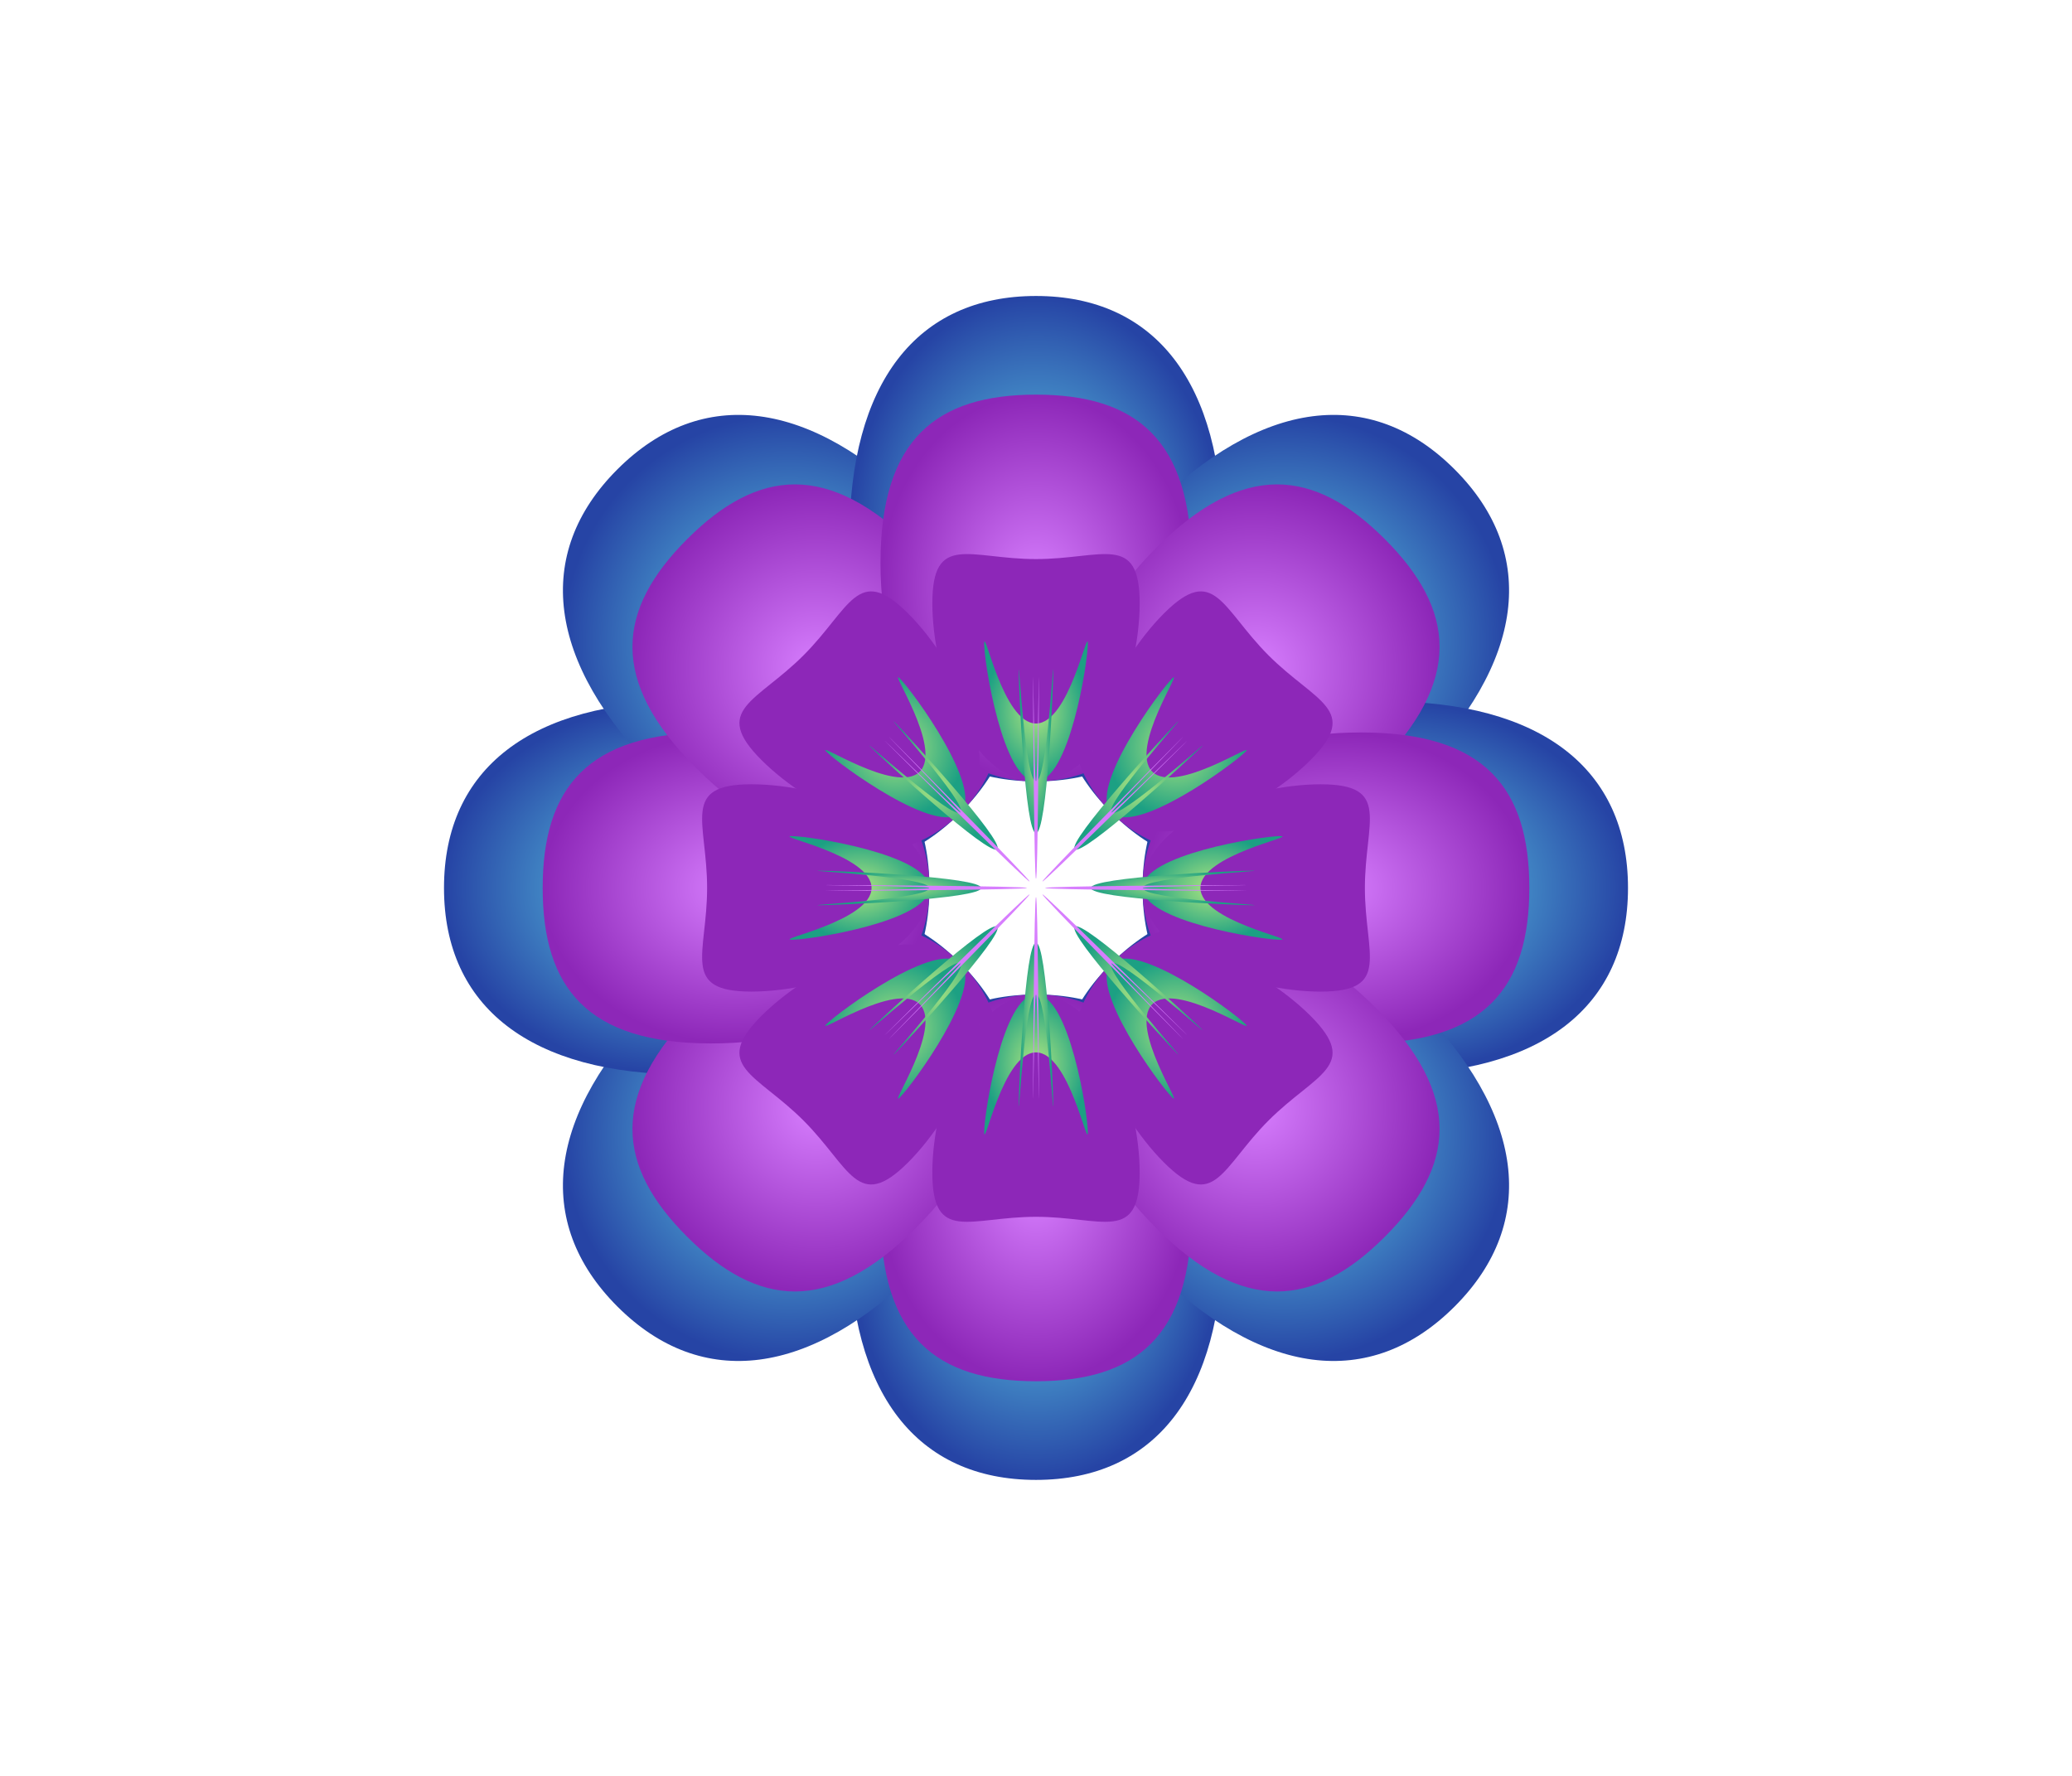
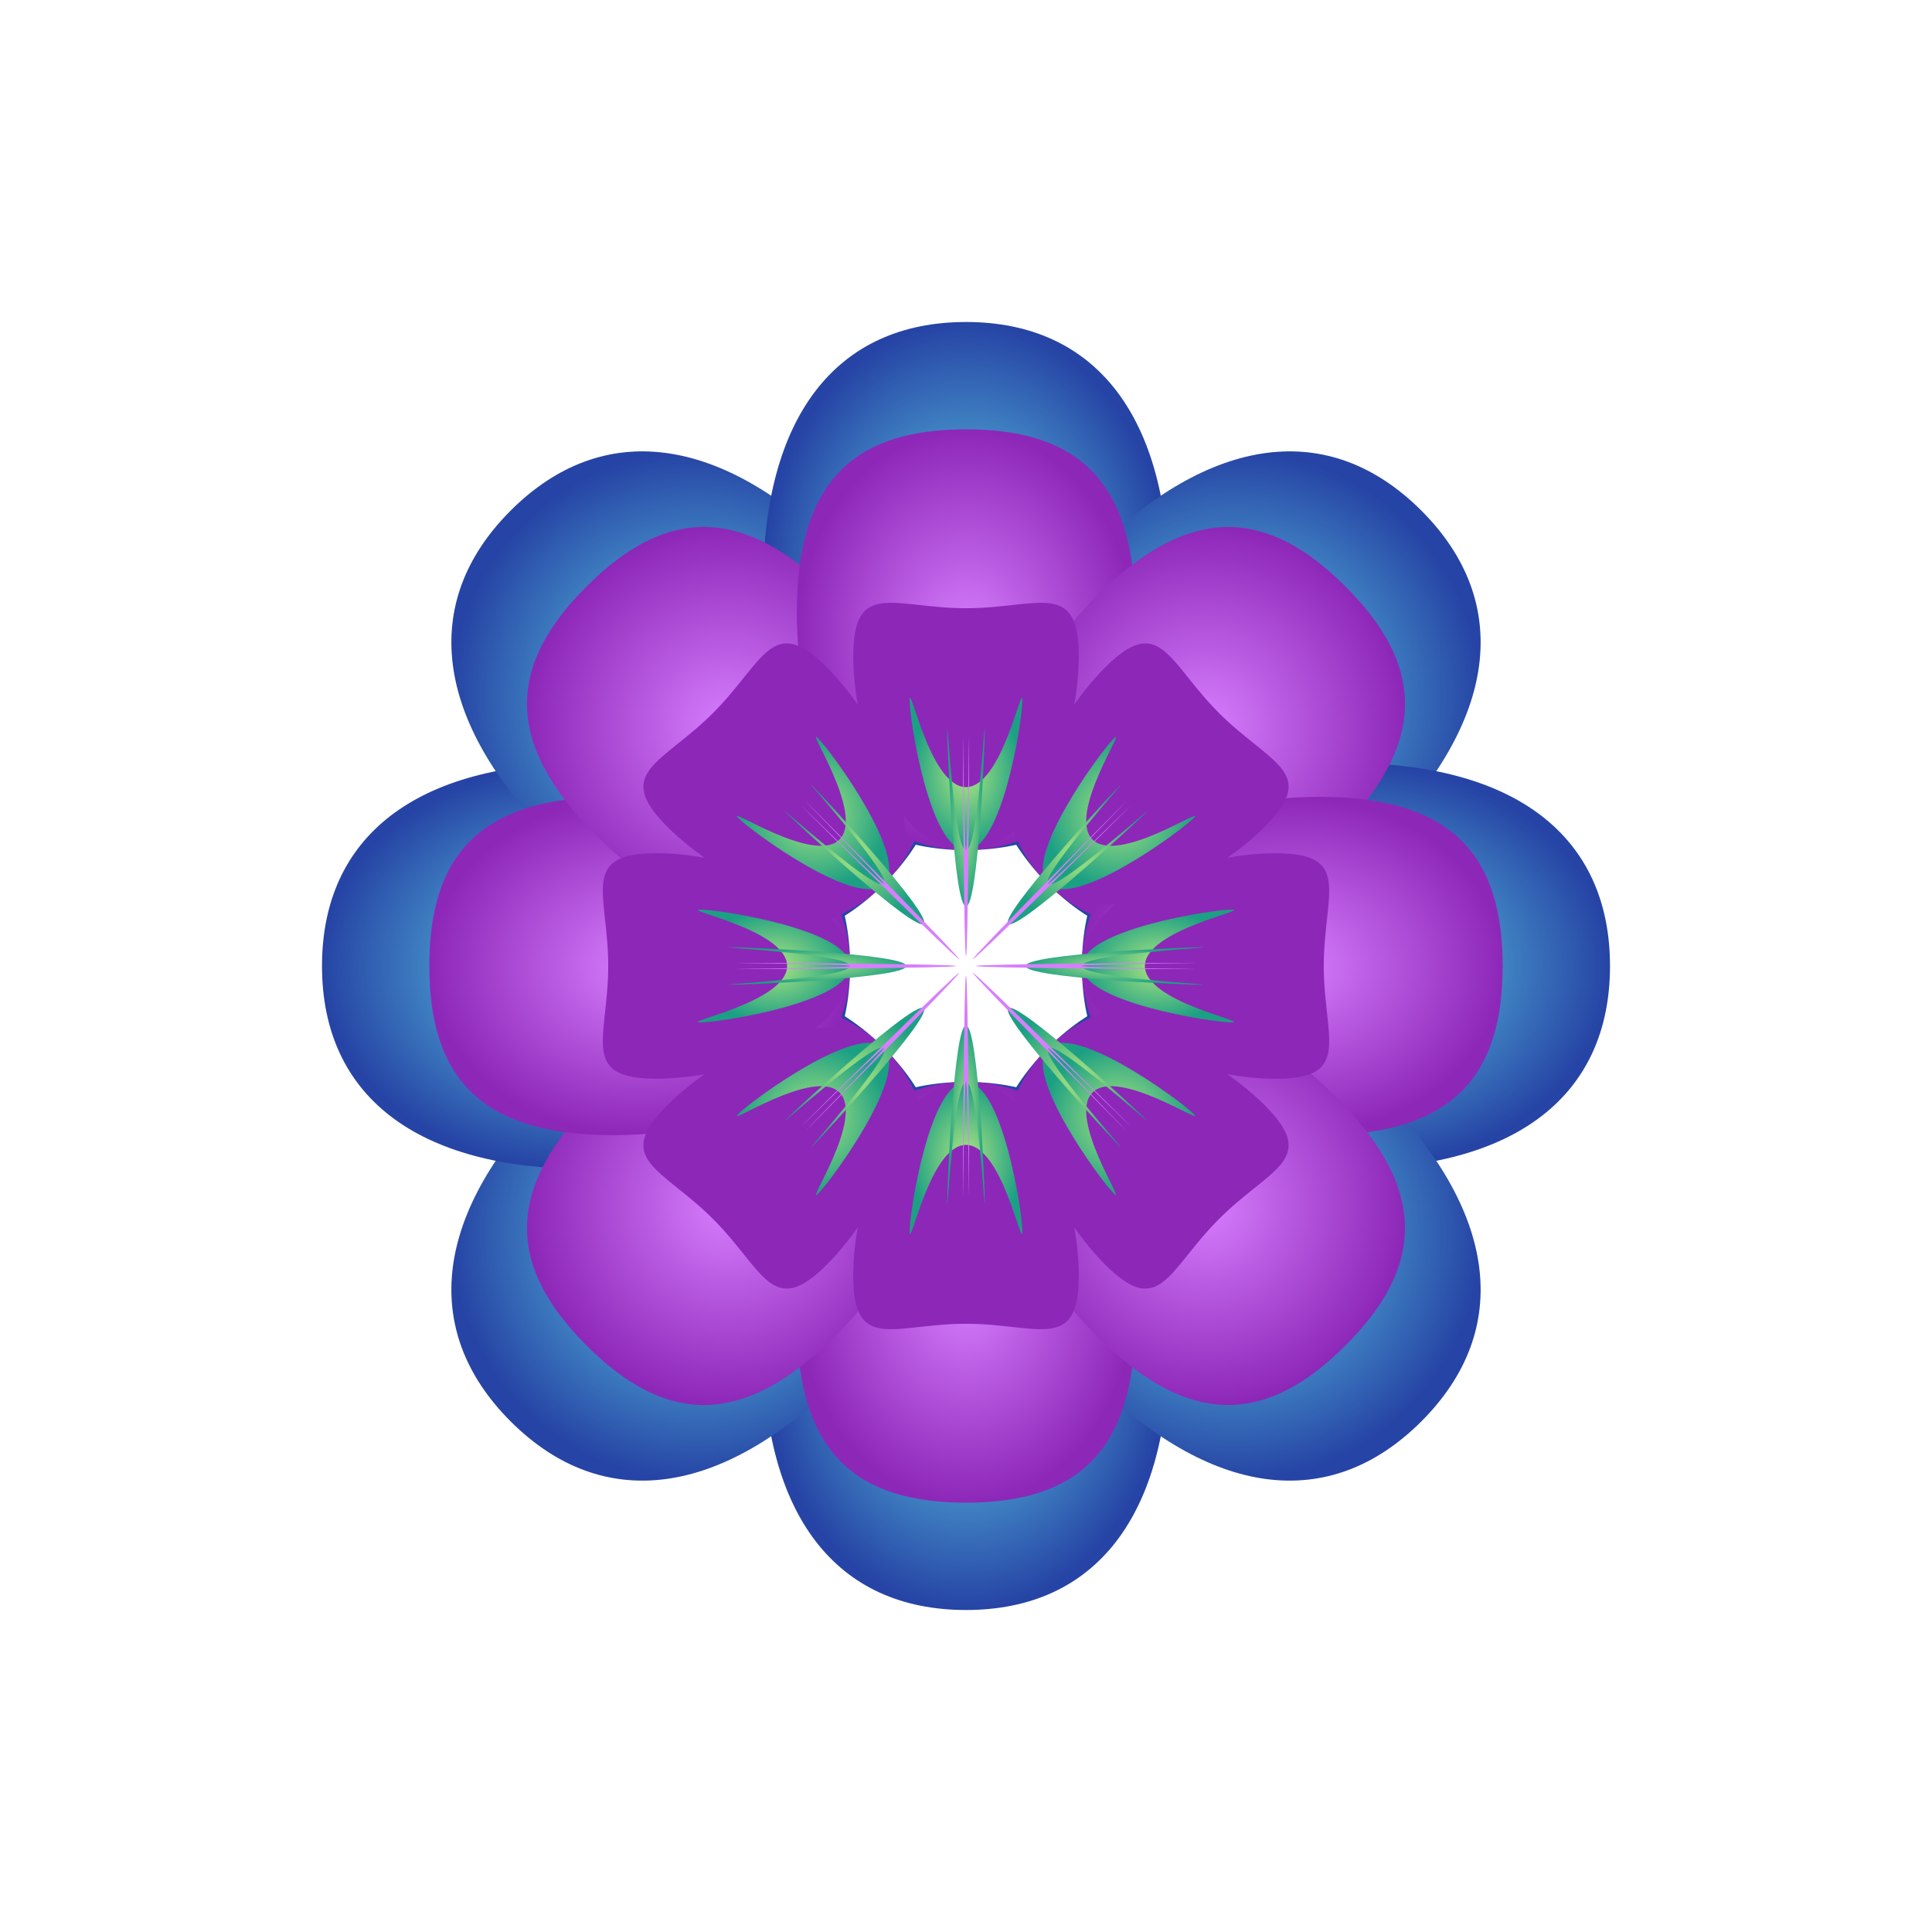
- <svg xmlns="http://www.w3.org/2000/svg" width="350" height="300" viewBox="0 0 350 300" fill="none">
-   <path d="M175 168C154.827 168 143.48 182.787 143.48 209.027C143.48 235.267 154.827 250 175 250C195.173 250 206.52 235.267 206.52 209.027C206.52 182.787 195.173 168 175 168Z" fill="url(#paint0_radial_581_1614)" />
-   <path d="M162.272 162.728C148.008 148.463 129.528 150.895 110.974 169.45C92.419 188.004 90.025 206.446 104.289 220.711C118.554 234.975 136.996 232.581 155.55 214.026C174.105 195.472 176.537 176.992 162.272 162.728Z" fill="url(#paint1_radial_581_1614)" />
-   <path d="M157 150C157 129.827 142.213 118.48 115.973 118.48C89.734 118.48 75 129.827 75 150C75 170.173 89.734 181.52 115.973 181.52C142.213 181.52 157 170.173 157 150Z" fill="url(#paint2_radial_581_1614)" />
-   <path d="M162.272 137.272C176.537 123.008 174.105 104.528 155.55 85.974C136.996 67.419 118.554 65.025 104.289 79.289C90.025 93.554 92.419 111.996 110.974 130.55C129.528 149.105 148.008 151.537 162.272 137.272Z" fill="url(#paint3_radial_581_1614)" />
-   <path d="M175 132C195.173 132 206.52 117.213 206.52 90.974C206.52 64.734 195.173 50 175 50C154.827 50 143.48 64.734 143.48 90.974C143.48 117.213 154.827 132 175 132Z" fill="url(#paint4_radial_581_1614)" />
-   <path d="M187.728 137.272C201.992 151.537 220.472 149.105 239.026 130.55C257.581 111.996 259.975 93.554 245.711 79.289C231.446 65.025 213.004 67.419 194.45 85.974C175.895 104.528 173.463 123.008 187.728 137.272Z" fill="url(#paint5_radial_581_1614)" />
-   <path d="M193 150C193 170.173 207.787 181.52 234.027 181.52C260.267 181.52 275 170.173 275 150C275 129.827 260.267 118.48 234.027 118.48C207.787 118.48 193 129.827 193 150Z" fill="url(#paint6_radial_581_1614)" />
-   <path d="M187.728 162.728C173.463 176.992 175.895 195.472 194.45 214.026C213.004 232.581 231.446 234.975 245.711 220.711C259.975 206.446 257.581 188.004 239.026 169.45C220.472 150.895 201.992 148.463 187.728 162.728Z" fill="url(#paint7_radial_581_1614)" />
-   <path d="M175 168C158.189 168 148.733 184.015 148.733 204.922C148.733 225.829 158.189 233.333 175 233.333C191.811 233.333 201.267 225.829 201.267 204.922C201.267 184.015 191.811 168 175 168Z" fill="url(#paint8_radial_581_1614)" />
-   <path d="M162.272 162.728C150.385 150.841 132.374 155.479 117.591 170.262C102.807 185.045 104.187 197.039 116.074 208.926C127.961 220.813 139.955 222.193 154.738 207.409C169.521 192.626 174.159 174.615 162.272 162.728Z" fill="url(#paint9_radial_581_1614)" />
-   <path d="M157 150C157 133.189 140.985 123.733 120.078 123.733C99.171 123.733 91.667 133.189 91.667 150C91.667 166.811 99.171 176.267 120.078 176.267C140.985 176.267 157 166.811 157 150Z" fill="url(#paint10_radial_581_1614)" />
-   <path d="M162.272 137.272C174.159 125.385 169.521 107.374 154.738 92.591C139.955 77.807 127.961 79.187 116.074 91.074C104.187 102.961 102.807 114.955 117.591 129.738C132.374 144.521 150.385 149.159 162.272 137.272Z" fill="url(#paint11_radial_581_1614)" />
-   <path d="M175 132C191.811 132 201.267 115.985 201.267 95.078C201.267 74.171 191.811 66.667 175 66.667C158.189 66.667 148.733 74.171 148.733 95.078C148.733 115.985 158.189 132 175 132Z" fill="url(#paint12_radial_581_1614)" />
-   <path d="M187.728 137.272C199.615 149.159 217.626 144.521 232.409 129.738C247.193 114.955 245.813 102.961 233.926 91.074C222.039 79.187 210.045 77.807 195.262 92.591C180.479 107.374 175.841 125.385 187.728 137.272Z" fill="url(#paint13_radial_581_1614)" />
-   <path d="M193 150C193 166.811 209.015 176.267 229.922 176.267C250.829 176.267 258.333 166.811 258.333 150C258.333 133.189 250.829 123.733 229.922 123.733C209.015 123.733 193 133.189 193 150Z" fill="url(#paint14_radial_581_1614)" />
-   <path d="M187.728 162.728C175.841 174.615 180.479 192.626 195.262 207.409C210.045 222.193 222.039 220.813 233.926 208.926C245.813 197.039 247.193 185.045 232.409 170.262C217.626 155.479 199.615 150.841 187.728 162.728Z" fill="url(#paint15_radial_581_1614)" />
-   <path d="M175 168C163.793 168 157.489 186.064 157.489 198.081C157.489 210.099 163.793 205.556 175 205.556C186.207 205.556 192.511 210.099 192.511 198.081C192.511 186.064 186.207 168 175 168Z" fill="#8D27B8" />
-   <path d="M162.272 162.728C154.347 154.803 137.117 163.118 128.619 171.616C120.121 180.114 127.792 181.359 135.716 189.284C143.641 197.208 144.886 204.879 153.384 196.381C161.882 187.883 170.197 170.653 162.272 162.728Z" fill="#8D27B8" />
-   <path d="M157 150C157 138.793 138.936 132.489 126.919 132.489C114.901 132.489 119.444 138.793 119.444 150C119.444 161.207 114.901 167.511 126.919 167.511C138.936 167.511 157 161.207 157 150Z" fill="#8D27B8" />
-   <path d="M162.272 137.272C170.197 129.347 161.882 112.117 153.384 103.619C144.886 95.121 143.641 102.792 135.716 110.716C127.792 118.641 120.121 119.886 128.619 128.384C137.117 136.882 154.347 145.197 162.272 137.272Z" fill="#8D27B8" />
-   <path d="M175 132C186.207 132 192.511 113.936 192.511 101.919C192.511 89.901 186.207 94.444 175 94.444C163.793 94.444 157.489 89.901 157.489 101.919C157.489 113.936 163.793 132 175 132Z" fill="#8D27B8" />
-   <path d="M187.728 137.272C195.653 145.197 212.883 136.882 221.381 128.384C229.879 119.886 222.208 118.641 214.284 110.716C206.359 102.792 205.114 95.121 196.616 103.619C188.118 112.117 179.803 129.347 187.728 137.272Z" fill="#8D27B8" />
-   <path d="M193 150C193 161.207 211.064 167.511 223.081 167.511C235.099 167.511 230.556 161.207 230.556 150C230.556 138.793 235.099 132.489 223.081 132.489C211.064 132.489 193 138.793 193 150Z" fill="#8D27B8" />
-   <path d="M187.728 162.728C179.803 170.653 188.118 187.883 196.616 196.381C205.114 204.879 206.359 197.208 214.284 189.284C222.208 181.359 229.879 180.114 221.381 171.616C212.883 163.118 195.653 154.803 187.728 162.728Z" fill="#8D27B8" />
-   <path d="M175 168C169.396 168 166.244 188.112 166.244 191.241C166.244 194.37 169.396 177.778 175 177.778C180.604 177.778 183.756 194.37 183.756 191.241C183.756 188.112 180.604 168 175 168Z" fill="url(#paint16_radial_581_1614)" />
-   <path d="M162.272 162.728C158.31 158.765 141.86 170.758 139.647 172.97C137.435 175.183 151.396 165.679 155.358 169.642C159.32 173.604 149.817 187.565 152.03 185.353C154.242 183.14 166.234 166.69 162.272 162.728Z" fill="url(#paint17_radial_581_1614)" />
-   <path d="M157 150C157 144.396 136.888 141.244 133.759 141.244C130.63 141.244 147.222 144.396 147.222 150C147.222 155.604 130.63 158.756 133.759 158.756C136.888 158.756 157 155.604 157 150Z" fill="url(#paint18_radial_581_1614)" />
-   <path d="M162.272 137.272C166.234 133.31 154.242 116.86 152.03 114.647C149.817 112.435 159.32 126.396 155.358 130.358C151.396 134.32 137.435 124.817 139.647 127.03C141.86 129.242 158.31 141.234 162.272 137.272Z" fill="url(#paint19_radial_581_1614)" />
-   <path d="M175 132C180.604 132 183.756 111.888 183.756 108.759C183.756 105.63 180.604 122.222 175 122.222C169.396 122.222 166.244 105.63 166.244 108.759C166.244 111.888 169.396 132 175 132Z" fill="url(#paint20_radial_581_1614)" />
-   <path d="M187.728 137.272C191.69 141.234 208.14 129.242 210.353 127.03C212.565 124.817 198.604 134.32 194.642 130.358C190.679 126.396 200.183 112.435 197.97 114.647C195.758 116.86 183.765 133.31 187.728 137.272Z" fill="url(#paint21_radial_581_1614)" />
-   <path d="M193 150C193 155.604 213.112 158.756 216.241 158.756C219.37 158.756 202.778 155.604 202.778 150C202.778 144.396 219.37 141.244 216.241 141.244C213.112 141.244 193 144.396 193 150Z" fill="url(#paint22_radial_581_1614)" />
-   <path d="M187.728 162.728C183.765 166.69 195.758 183.14 197.97 185.353C200.183 187.565 190.679 173.604 194.642 169.642C198.604 165.679 212.565 175.183 210.353 172.97C208.14 170.758 191.69 158.765 187.728 162.728Z" fill="url(#paint23_radial_581_1614)" />
-   <path d="M175 168C173.132 168 172.081 189.477 172.081 186.68C172.081 183.883 173.132 159.259 175 159.259C176.868 159.259 177.919 183.883 177.919 186.68C177.919 189.477 176.868 168 175 168Z" fill="url(#paint24_radial_581_1614)" />
-   <path d="M162.272 162.728C160.951 161.407 145.022 175.851 146.999 173.873C148.977 171.895 167.132 155.227 168.453 156.547C169.773 157.868 153.105 176.023 151.127 178.001C149.149 179.978 163.593 164.049 162.272 162.728Z" fill="url(#paint25_radial_581_1614)" />
-   <path d="M157 150C157 148.132 135.523 147.081 138.32 147.081C141.117 147.081 165.741 148.132 165.741 150C165.741 151.868 141.117 152.919 138.32 152.919C135.523 152.919 157 151.868 157 150Z" fill="url(#paint26_radial_581_1614)" />
-   <path d="M162.272 137.272C163.593 135.951 149.149 120.022 151.127 121.999C153.105 123.977 169.773 142.132 168.453 143.453C167.132 144.773 148.977 128.105 146.999 126.127C145.022 124.149 160.951 138.593 162.272 137.272Z" fill="url(#paint27_radial_581_1614)" />
-   <path d="M175 132C176.868 132 177.919 110.523 177.919 113.32C177.919 116.117 176.868 140.741 175 140.741C173.132 140.741 172.081 116.117 172.081 113.32C172.081 110.523 173.132 132 175 132Z" fill="url(#paint28_radial_581_1614)" />
-   <path d="M187.728 137.272C189.049 138.593 204.978 124.149 203.001 126.127C201.023 128.105 182.868 144.773 181.547 143.453C180.227 142.132 196.895 123.977 198.873 121.999C200.851 120.022 186.407 135.951 187.728 137.272Z" fill="url(#paint29_radial_581_1614)" />
-   <path d="M193 150C193 151.868 214.477 152.919 211.68 152.919C208.883 152.919 184.259 151.868 184.259 150C184.259 148.132 208.883 147.081 211.68 147.081C214.477 147.081 193 148.132 193 150Z" fill="url(#paint30_radial_581_1614)" />
-   <path d="M187.728 162.728C186.407 164.049 200.851 179.978 198.873 178.001C196.895 176.023 180.227 157.868 181.547 156.547C182.868 155.227 201.023 171.895 203.001 173.873C204.978 175.851 189.049 161.407 187.728 162.728Z" fill="url(#paint31_radial_581_1614)" />
-   <path d="M175 168C174.689 168 174.514 190.046 174.514 184.78C174.514 179.514 174.689 151.543 175 151.543C175.311 151.543 175.486 179.514 175.486 184.78C175.486 190.046 175.311 168 175 168Z" fill="#D77EFE" />
-   <path d="M162.272 162.728C162.052 162.508 146.339 177.973 150.063 174.249C153.787 170.525 173.689 150.871 173.909 151.091C174.129 151.311 154.474 171.213 150.751 174.937C147.027 178.661 162.492 162.948 162.272 162.728Z" fill="#D77EFE" />
-   <path d="M157 150C157 149.689 134.954 149.514 140.22 149.514C145.486 149.514 173.457 149.689 173.457 150C173.457 150.311 145.486 150.486 140.22 150.486C134.954 150.486 157 150.311 157 150Z" fill="#D77EFE" />
-   <path d="M162.272 137.272C162.492 137.052 147.027 121.339 150.751 125.063C154.474 128.787 174.129 148.689 173.909 148.909C173.689 149.129 153.787 129.474 150.063 125.751C146.339 122.027 162.052 137.492 162.272 137.272Z" fill="#D77EFE" />
-   <path d="M175 132C175.311 132 175.486 109.954 175.486 115.22C175.486 120.486 175.311 148.457 175 148.457C174.689 148.457 174.514 120.486 174.514 115.22C174.514 109.954 174.689 132 175 132Z" fill="#D77EFE" />
-   <path d="M187.728 137.272C187.948 137.492 203.661 122.027 199.937 125.751C196.213 129.474 176.311 149.129 176.091 148.909C175.871 148.689 195.525 128.787 199.249 125.063C202.973 121.339 187.508 137.052 187.728 137.272Z" fill="#D77EFE" />
-   <path d="M193 150C193 150.311 215.046 150.486 209.78 150.486C204.514 150.486 176.543 150.311 176.543 150C176.543 149.689 204.514 149.514 209.78 149.514C215.046 149.514 193 149.689 193 150Z" fill="#D77EFE" />
-   <path d="M187.728 162.728C187.508 162.948 202.973 178.661 199.249 174.937C195.525 171.213 175.871 151.311 176.091 151.091C176.311 150.871 196.213 170.525 199.937 174.249C203.661 177.973 187.948 162.508 187.728 162.728Z" fill="#D77EFE" />
+ <svg xmlns="http://www.w3.org/2000/svg" width="300" height="300" viewBox="0 0 300 300" fill="none">
+   <path d="M150 168C129.827 168 118.48 182.787 118.48 209.027C118.48 235.267 129.827 250 150 250C170.173 250 181.52 235.267 181.52 209.027C181.52 182.787 170.173 168 150 168Z" fill="url(#paint0_radial_583_1785)" />
+   <path d="M137.272 162.728C123.008 148.463 104.528 150.895 85.974 169.45C67.419 188.004 65.025 206.446 79.289 220.711C93.554 234.975 111.996 232.581 130.55 214.026C149.105 195.472 151.537 176.992 137.272 162.728Z" fill="url(#paint1_radial_583_1785)" />
+   <path d="M132 150C132 129.827 117.213 118.48 90.974 118.48C64.734 118.48 50 129.827 50 150C50 170.173 64.734 181.52 90.974 181.52C117.213 181.52 132 170.173 132 150Z" fill="url(#paint2_radial_583_1785)" />
+   <path d="M137.272 137.272C151.537 123.008 149.105 104.528 130.55 85.974C111.996 67.419 93.554 65.025 79.289 79.289C65.025 93.554 67.419 111.996 85.974 130.55C104.528 149.105 123.008 151.537 137.272 137.272Z" fill="url(#paint3_radial_583_1785)" />
+   <path d="M150 132C170.173 132 181.52 117.213 181.52 90.974C181.52 64.734 170.173 50 150 50C129.827 50 118.48 64.734 118.48 90.974C118.48 117.213 129.827 132 150 132Z" fill="url(#paint4_radial_583_1785)" />
+   <path d="M162.728 137.272C176.992 151.537 195.472 149.105 214.026 130.55C232.581 111.996 234.975 93.554 220.711 79.289C206.446 65.025 188.004 67.419 169.45 85.974C150.895 104.528 148.463 123.008 162.728 137.272Z" fill="url(#paint5_radial_583_1785)" />
+   <path d="M168 150C168 170.173 182.787 181.52 209.027 181.52C235.267 181.52 250 170.173 250 150C250 129.827 235.267 118.48 209.027 118.48C182.787 118.48 168 129.827 168 150Z" fill="url(#paint6_radial_583_1785)" />
+   <path d="M162.728 162.728C148.463 176.992 150.895 195.472 169.45 214.026C188.004 232.581 206.446 234.975 220.711 220.711C234.975 206.446 232.581 188.004 214.026 169.45C195.472 150.895 176.992 148.463 162.728 162.728Z" fill="url(#paint7_radial_583_1785)" />
+   <path d="M150 168C133.189 168 123.733 184.015 123.733 204.922C123.733 225.829 133.189 233.333 150 233.333C166.811 233.333 176.267 225.829 176.267 204.922C176.267 184.015 166.811 168 150 168Z" fill="url(#paint8_radial_583_1785)" />
+   <path d="M137.272 162.728C125.385 150.841 107.374 155.479 92.591 170.262C77.807 185.045 79.187 197.039 91.074 208.926C102.961 220.813 114.955 222.193 129.738 207.409C144.521 192.626 149.159 174.615 137.272 162.728Z" fill="url(#paint9_radial_583_1785)" />
+   <path d="M132 150C132 133.189 115.985 123.733 95.078 123.733C74.171 123.733 66.667 133.189 66.667 150C66.667 166.811 74.171 176.267 95.078 176.267C115.985 176.267 132 166.811 132 150Z" fill="url(#paint10_radial_583_1785)" />
+   <path d="M137.272 137.272C149.159 125.385 144.521 107.374 129.738 92.591C114.955 77.807 102.961 79.187 91.074 91.074C79.187 102.961 77.807 114.955 92.591 129.738C107.374 144.521 125.385 149.159 137.272 137.272Z" fill="url(#paint11_radial_583_1785)" />
+   <path d="M150 132C166.811 132 176.267 115.985 176.267 95.078C176.267 74.171 166.811 66.667 150 66.667C133.189 66.667 123.733 74.171 123.733 95.078C123.733 115.985 133.189 132 150 132Z" fill="url(#paint12_radial_583_1785)" />
+   <path d="M162.728 137.272C174.615 149.159 192.626 144.521 207.409 129.738C222.193 114.955 220.813 102.961 208.926 91.074C197.039 79.187 185.045 77.807 170.262 92.591C155.479 107.374 150.841 125.385 162.728 137.272Z" fill="url(#paint13_radial_583_1785)" />
+   <path d="M168 150C168 166.811 184.015 176.267 204.922 176.267C225.829 176.267 233.333 166.811 233.333 150C233.333 133.189 225.829 123.733 204.922 123.733C184.015 123.733 168 133.189 168 150Z" fill="url(#paint14_radial_583_1785)" />
+   <path d="M162.728 162.728C150.841 174.615 155.479 192.626 170.262 207.409C185.045 222.193 197.039 220.813 208.926 208.926C220.813 197.039 222.193 185.045 207.409 170.262C192.626 155.479 174.615 150.841 162.728 162.728Z" fill="url(#paint15_radial_583_1785)" />
+   <path d="M150 168C138.793 168 132.489 186.064 132.489 198.081C132.489 210.099 138.793 205.556 150 205.556C161.207 205.556 167.511 210.099 167.511 198.081C167.511 186.064 161.207 168 150 168Z" fill="#8D27B8" />
+   <path d="M137.272 162.728C129.347 154.803 112.117 163.118 103.619 171.616C95.121 180.114 102.792 181.359 110.716 189.284C118.641 197.208 119.886 204.879 128.384 196.381C136.882 187.883 145.197 170.653 137.272 162.728Z" fill="#8D27B8" />
+   <path d="M132 150C132 138.793 113.936 132.489 101.919 132.489C89.901 132.489 94.444 138.793 94.444 150C94.444 161.207 89.901 167.511 101.919 167.511C113.936 167.511 132 161.207 132 150Z" fill="#8D27B8" />
+   <path d="M137.272 137.272C145.197 129.347 136.882 112.117 128.384 103.619C119.886 95.121 118.641 102.792 110.716 110.716C102.792 118.641 95.121 119.886 103.619 128.384C112.117 136.882 129.347 145.197 137.272 137.272Z" fill="#8D27B8" />
+   <path d="M150 132C161.207 132 167.511 113.936 167.511 101.919C167.511 89.901 161.207 94.444 150 94.444C138.793 94.444 132.489 89.901 132.489 101.919C132.489 113.936 138.793 132 150 132Z" fill="#8D27B8" />
+   <path d="M162.728 137.272C170.653 145.197 187.883 136.882 196.381 128.384C204.879 119.886 197.208 118.641 189.284 110.716C181.359 102.792 180.114 95.121 171.616 103.619C163.118 112.117 154.803 129.347 162.728 137.272Z" fill="#8D27B8" />
+   <path d="M168 150C168 161.207 186.064 167.511 198.081 167.511C210.099 167.511 205.556 161.207 205.556 150C205.556 138.793 210.099 132.489 198.081 132.489C186.064 132.489 168 138.793 168 150Z" fill="#8D27B8" />
+   <path d="M162.728 162.728C154.803 170.653 163.118 187.883 171.616 196.381C180.114 204.879 181.359 197.208 189.284 189.284C197.208 181.359 204.879 180.114 196.381 171.616C187.883 163.118 170.653 154.803 162.728 162.728Z" fill="#8D27B8" />
+   <path d="M150 168C144.396 168 141.244 188.112 141.244 191.241C141.244 194.37 144.396 177.778 150 177.778C155.604 177.778 158.756 194.37 158.756 191.241C158.756 188.112 155.604 168 150 168Z" fill="url(#paint16_radial_583_1785)" />
+   <path d="M137.272 162.728C133.31 158.765 116.86 170.758 114.647 172.97C112.435 175.183 126.396 165.679 130.358 169.642C134.32 173.604 124.817 187.565 127.03 185.353C129.242 183.14 141.234 166.69 137.272 162.728Z" fill="url(#paint17_radial_583_1785)" />
+   <path d="M132 150C132 144.396 111.888 141.244 108.759 141.244C105.63 141.244 122.222 144.396 122.222 150C122.222 155.604 105.63 158.756 108.759 158.756C111.888 158.756 132 155.604 132 150Z" fill="url(#paint18_radial_583_1785)" />
+   <path d="M137.272 137.272C141.234 133.31 129.242 116.86 127.03 114.647C124.817 112.435 134.32 126.396 130.358 130.358C126.396 134.32 112.435 124.817 114.647 127.03C116.86 129.242 133.31 141.234 137.272 137.272Z" fill="url(#paint19_radial_583_1785)" />
+   <path d="M150 132C155.604 132 158.756 111.888 158.756 108.759C158.756 105.63 155.604 122.222 150 122.222C144.396 122.222 141.244 105.63 141.244 108.759C141.244 111.888 144.396 132 150 132Z" fill="url(#paint20_radial_583_1785)" />
+   <path d="M162.728 137.272C166.69 141.234 183.14 129.242 185.353 127.03C187.565 124.817 173.604 134.32 169.642 130.358C165.679 126.396 175.183 112.435 172.97 114.647C170.758 116.86 158.765 133.31 162.728 137.272Z" fill="url(#paint21_radial_583_1785)" />
+   <path d="M168 150C168 155.604 188.112 158.756 191.241 158.756C194.37 158.756 177.778 155.604 177.778 150C177.778 144.396 194.37 141.244 191.241 141.244C188.112 141.244 168 144.396 168 150Z" fill="url(#paint22_radial_583_1785)" />
+   <path d="M162.728 162.728C158.765 166.69 170.758 183.14 172.97 185.353C175.183 187.565 165.679 173.604 169.642 169.642C173.604 165.679 187.565 175.183 185.353 172.97C183.14 170.758 166.69 158.765 162.728 162.728Z" fill="url(#paint23_radial_583_1785)" />
+   <path d="M150 168C148.132 168 147.081 189.477 147.081 186.68C147.081 183.883 148.132 159.259 150 159.259C151.868 159.259 152.919 183.883 152.919 186.68C152.919 189.477 151.868 168 150 168Z" fill="url(#paint24_radial_583_1785)" />
+   <path d="M137.272 162.728C135.951 161.407 120.022 175.851 121.999 173.873C123.977 171.895 142.132 155.227 143.453 156.547C144.773 157.868 128.105 176.023 126.127 178.001C124.149 179.978 138.593 164.049 137.272 162.728Z" fill="url(#paint25_radial_583_1785)" />
+   <path d="M132 150C132 148.132 110.523 147.081 113.32 147.081C116.117 147.081 140.741 148.132 140.741 150C140.741 151.868 116.117 152.919 113.32 152.919C110.523 152.919 132 151.868 132 150Z" fill="url(#paint26_radial_583_1785)" />
+   <path d="M137.272 137.272C138.593 135.951 124.149 120.022 126.127 121.999C128.105 123.977 144.773 142.132 143.453 143.453C142.132 144.773 123.977 128.105 121.999 126.127C120.022 124.149 135.951 138.593 137.272 137.272Z" fill="url(#paint27_radial_583_1785)" />
+   <path d="M150 132C151.868 132 152.919 110.523 152.919 113.32C152.919 116.117 151.868 140.741 150 140.741C148.132 140.741 147.081 116.117 147.081 113.32C147.081 110.523 148.132 132 150 132Z" fill="url(#paint28_radial_583_1785)" />
+   <path d="M162.728 137.272C164.049 138.593 179.978 124.149 178.001 126.127C176.023 128.105 157.868 144.773 156.547 143.453C155.227 142.132 171.895 123.977 173.873 121.999C175.851 120.022 161.407 135.951 162.728 137.272Z" fill="url(#paint29_radial_583_1785)" />
+   <path d="M168 150C168 151.868 189.477 152.919 186.68 152.919C183.883 152.919 159.259 151.868 159.259 150C159.259 148.132 183.883 147.081 186.68 147.081C189.477 147.081 168 148.132 168 150Z" fill="url(#paint30_radial_583_1785)" />
+   <path d="M162.728 162.728C161.407 164.049 175.851 179.978 173.873 178.001C171.895 176.023 155.227 157.868 156.547 156.547C157.868 155.227 176.023 171.895 178.001 173.873C179.978 175.851 164.049 161.407 162.728 162.728Z" fill="url(#paint31_radial_583_1785)" />
+   <path d="M150 168C149.689 168 149.514 190.046 149.514 184.78C149.514 179.514 149.689 151.543 150 151.543C150.311 151.543 150.486 179.514 150.486 184.78C150.486 190.046 150.311 168 150 168Z" fill="#D77EFE" />
+   <path d="M137.272 162.728C137.052 162.508 121.339 177.973 125.063 174.249C128.787 170.525 148.689 150.871 148.909 151.091C149.129 151.311 129.474 171.213 125.751 174.937C122.027 178.661 137.492 162.948 137.272 162.728Z" fill="#D77EFE" />
+   <path d="M132 150C132 149.689 109.954 149.514 115.22 149.514C120.486 149.514 148.457 149.689 148.457 150C148.457 150.311 120.486 150.486 115.22 150.486C109.954 150.486 132 150.311 132 150Z" fill="#D77EFE" />
+   <path d="M137.272 137.272C137.492 137.052 122.027 121.339 125.751 125.063C129.474 128.787 149.129 148.689 148.909 148.909C148.689 149.129 128.787 129.474 125.063 125.751C121.339 122.027 137.052 137.492 137.272 137.272Z" fill="#D77EFE" />
+   <path d="M150 132C150.311 132 150.486 109.954 150.486 115.22C150.486 120.486 150.311 148.457 150 148.457C149.689 148.457 149.514 120.486 149.514 115.22C149.514 109.954 149.689 132 150 132Z" fill="#D77EFE" />
+   <path d="M162.728 137.272C162.948 137.492 178.661 122.027 174.937 125.751C171.213 129.474 151.311 149.129 151.091 148.909C150.871 148.689 170.525 128.787 174.249 125.063C177.973 121.339 162.508 137.052 162.728 137.272Z" fill="#D77EFE" />
+   <path d="M168 150C168 150.311 190.046 150.486 184.78 150.486C179.514 150.486 151.543 150.311 151.543 150C151.543 149.689 179.514 149.514 184.78 149.514C190.046 149.514 168 149.689 168 150Z" fill="#D77EFE" />
+   <path d="M162.728 162.728C162.508 162.948 177.973 178.661 174.249 174.937C170.525 171.213 150.871 151.311 151.091 151.091C151.311 150.871 171.213 170.525 174.937 174.249C178.661 177.973 162.948 162.508 162.728 162.728Z" fill="#D77EFE" />
  <defs>
-     <radialGradient id="paint0_radial_581_1614" cx="0" cy="0" r="1" gradientUnits="userSpaceOnUse" gradientTransform="translate(175 209) rotate(90) scale(41 31.5204)">
+     <radialGradient id="paint0_radial_583_1785" cx="0" cy="0" r="1" gradientUnits="userSpaceOnUse" gradientTransform="translate(150 209) rotate(90) scale(41 31.5204)">
      <stop stop-color="#65DDED" />
      <stop offset="1" stop-color="#2644A5" />
    </radialGradient>
-     <radialGradient id="paint1_radial_581_1614" cx="0" cy="0" r="1" gradientUnits="userSpaceOnUse" gradientTransform="translate(133.273 191.727) rotate(90) scale(38.1842)">
+     <radialGradient id="paint1_radial_583_1785" cx="0" cy="0" r="1" gradientUnits="userSpaceOnUse" gradientTransform="translate(108.273 191.727) rotate(90) scale(38.1842)">
      <stop stop-color="#65DDED" />
      <stop offset="1" stop-color="#2644A5" />
    </radialGradient>
-     <radialGradient id="paint2_radial_581_1614" cx="0" cy="0" r="1" gradientUnits="userSpaceOnUse" gradientTransform="translate(116 150) rotate(90) scale(31.5204 41)">
+     <radialGradient id="paint2_radial_583_1785" cx="0" cy="0" r="1" gradientUnits="userSpaceOnUse" gradientTransform="translate(91 150) rotate(90) scale(31.5204 41)">
      <stop stop-color="#65DDED" />
      <stop offset="1" stop-color="#2644A5" />
    </radialGradient>
-     <radialGradient id="paint3_radial_581_1614" cx="0" cy="0" r="1" gradientUnits="userSpaceOnUse" gradientTransform="translate(133.273 108.273) rotate(90) scale(38.1842)">
+     <radialGradient id="paint3_radial_583_1785" cx="0" cy="0" r="1" gradientUnits="userSpaceOnUse" gradientTransform="translate(108.273 108.273) rotate(90) scale(38.1842)">
      <stop stop-color="#65DDED" />
      <stop offset="1" stop-color="#2644A5" />
    </radialGradient>
-     <radialGradient id="paint4_radial_581_1614" cx="0" cy="0" r="1" gradientUnits="userSpaceOnUse" gradientTransform="translate(175 91) rotate(90) scale(41 31.5204)">
+     <radialGradient id="paint4_radial_583_1785" cx="0" cy="0" r="1" gradientUnits="userSpaceOnUse" gradientTransform="translate(150 91) rotate(90) scale(41 31.5204)">
      <stop stop-color="#65DDED" />
      <stop offset="1" stop-color="#2644A5" />
    </radialGradient>
-     <radialGradient id="paint5_radial_581_1614" cx="0" cy="0" r="1" gradientUnits="userSpaceOnUse" gradientTransform="translate(216.727 108.273) rotate(90) scale(38.1842)">
+     <radialGradient id="paint5_radial_583_1785" cx="0" cy="0" r="1" gradientUnits="userSpaceOnUse" gradientTransform="translate(191.727 108.273) rotate(90) scale(38.1842)">
      <stop stop-color="#65DDED" />
      <stop offset="1" stop-color="#2644A5" />
    </radialGradient>
-     <radialGradient id="paint6_radial_581_1614" cx="0" cy="0" r="1" gradientUnits="userSpaceOnUse" gradientTransform="translate(234 150) rotate(90) scale(31.5204 41)">
+     <radialGradient id="paint6_radial_583_1785" cx="0" cy="0" r="1" gradientUnits="userSpaceOnUse" gradientTransform="translate(209 150) rotate(90) scale(31.5204 41)">
      <stop stop-color="#65DDED" />
      <stop offset="1" stop-color="#2644A5" />
    </radialGradient>
-     <radialGradient id="paint7_radial_581_1614" cx="0" cy="0" r="1" gradientUnits="userSpaceOnUse" gradientTransform="translate(216.727 191.727) rotate(90) scale(38.1842)">
+     <radialGradient id="paint7_radial_583_1785" cx="0" cy="0" r="1" gradientUnits="userSpaceOnUse" gradientTransform="translate(191.727 191.727) rotate(90) scale(38.1842)">
      <stop stop-color="#65DDED" />
      <stop offset="1" stop-color="#2644A5" />
    </radialGradient>
-     <radialGradient id="paint8_radial_581_1614" cx="0" cy="0" r="1" gradientUnits="userSpaceOnUse" gradientTransform="translate(175 200.667) rotate(90) scale(32.6666 26.267)">
+     <radialGradient id="paint8_radial_583_1785" cx="0" cy="0" r="1" gradientUnits="userSpaceOnUse" gradientTransform="translate(150 200.667) rotate(90) scale(32.6666 26.267)">
      <stop stop-color="#D77EFE" />
      <stop offset="1" stop-color="#8D27B8" />
    </radialGradient>
-     <radialGradient id="paint9_radial_581_1614" cx="0" cy="0" r="1" gradientUnits="userSpaceOnUse" gradientTransform="translate(137.925 187.075) rotate(90) scale(31.0935)">
+     <radialGradient id="paint9_radial_583_1785" cx="0" cy="0" r="1" gradientUnits="userSpaceOnUse" gradientTransform="translate(112.925 187.075) rotate(90) scale(31.0935)">
      <stop stop-color="#D77EFE" />
      <stop offset="1" stop-color="#8D27B8" />
    </radialGradient>
-     <radialGradient id="paint10_radial_581_1614" cx="0" cy="0" r="1" gradientUnits="userSpaceOnUse" gradientTransform="translate(124.333 150) rotate(90) scale(26.267 32.6666)">
+     <radialGradient id="paint10_radial_583_1785" cx="0" cy="0" r="1" gradientUnits="userSpaceOnUse" gradientTransform="translate(99.3334 150) rotate(90) scale(26.267 32.6666)">
      <stop stop-color="#D77EFE" />
      <stop offset="1" stop-color="#8D27B8" />
    </radialGradient>
-     <radialGradient id="paint11_radial_581_1614" cx="0" cy="0" r="1" gradientUnits="userSpaceOnUse" gradientTransform="translate(137.925 112.925) rotate(90) scale(31.0935)">
+     <radialGradient id="paint11_radial_583_1785" cx="0" cy="0" r="1" gradientUnits="userSpaceOnUse" gradientTransform="translate(112.925 112.925) rotate(90) scale(31.0935)">
      <stop stop-color="#D77EFE" />
      <stop offset="1" stop-color="#8D27B8" />
    </radialGradient>
-     <radialGradient id="paint12_radial_581_1614" cx="0" cy="0" r="1" gradientUnits="userSpaceOnUse" gradientTransform="translate(175 99.3334) rotate(90) scale(32.6666 26.267)">
+     <radialGradient id="paint12_radial_583_1785" cx="0" cy="0" r="1" gradientUnits="userSpaceOnUse" gradientTransform="translate(150 99.3334) rotate(90) scale(32.6666 26.267)">
      <stop stop-color="#D77EFE" />
      <stop offset="1" stop-color="#8D27B8" />
    </radialGradient>
-     <radialGradient id="paint13_radial_581_1614" cx="0" cy="0" r="1" gradientUnits="userSpaceOnUse" gradientTransform="translate(212.075 112.925) rotate(90) scale(31.0935)">
+     <radialGradient id="paint13_radial_583_1785" cx="0" cy="0" r="1" gradientUnits="userSpaceOnUse" gradientTransform="translate(187.075 112.925) rotate(90) scale(31.0935)">
      <stop stop-color="#D77EFE" />
      <stop offset="1" stop-color="#8D27B8" />
    </radialGradient>
-     <radialGradient id="paint14_radial_581_1614" cx="0" cy="0" r="1" gradientUnits="userSpaceOnUse" gradientTransform="translate(225.667 150) rotate(90) scale(26.267 32.6666)">
+     <radialGradient id="paint14_radial_583_1785" cx="0" cy="0" r="1" gradientUnits="userSpaceOnUse" gradientTransform="translate(200.667 150) rotate(90) scale(26.267 32.6666)">
      <stop stop-color="#D77EFE" />
      <stop offset="1" stop-color="#8D27B8" />
    </radialGradient>
-     <radialGradient id="paint15_radial_581_1614" cx="0" cy="0" r="1" gradientUnits="userSpaceOnUse" gradientTransform="translate(212.075 187.075) rotate(90) scale(31.0935)">
+     <radialGradient id="paint15_radial_583_1785" cx="0" cy="0" r="1" gradientUnits="userSpaceOnUse" gradientTransform="translate(187.075 187.075) rotate(90) scale(31.0935)">
      <stop stop-color="#D77EFE" />
      <stop offset="1" stop-color="#8D27B8" />
    </radialGradient>
-     <radialGradient id="paint16_radial_581_1614" cx="0" cy="0" r="1" gradientUnits="userSpaceOnUse" gradientTransform="translate(175 179.817) rotate(90) scale(11.8167 8.7557)">
+     <radialGradient id="paint16_radial_583_1785" cx="0" cy="0" r="1" gradientUnits="userSpaceOnUse" gradientTransform="translate(150 179.817) rotate(90) scale(11.8167 8.7557)">
      <stop stop-color="#ACE580" />
      <stop offset="1" stop-color="#1CA083" />
    </radialGradient>
-     <radialGradient id="paint17_radial_581_1614" cx="0" cy="0" r="1" gradientUnits="userSpaceOnUse" gradientTransform="translate(151.24 173.76) rotate(90) scale(11.8288)">
+     <radialGradient id="paint17_radial_583_1785" cx="0" cy="0" r="1" gradientUnits="userSpaceOnUse" gradientTransform="translate(126.24 173.76) rotate(90) scale(11.8288)">
      <stop stop-color="#ACE580" />
      <stop offset="1" stop-color="#1CA083" />
    </radialGradient>
-     <radialGradient id="paint18_radial_581_1614" cx="0" cy="0" r="1" gradientUnits="userSpaceOnUse" gradientTransform="translate(145.183 150) rotate(90) scale(8.7557 11.8167)">
+     <radialGradient id="paint18_radial_583_1785" cx="0" cy="0" r="1" gradientUnits="userSpaceOnUse" gradientTransform="translate(120.183 150) rotate(90) scale(8.7557 11.8167)">
      <stop stop-color="#ACE580" />
      <stop offset="1" stop-color="#1CA083" />
    </radialGradient>
-     <radialGradient id="paint19_radial_581_1614" cx="0" cy="0" r="1" gradientUnits="userSpaceOnUse" gradientTransform="translate(151.24 126.24) rotate(90) scale(11.8288)">
+     <radialGradient id="paint19_radial_583_1785" cx="0" cy="0" r="1" gradientUnits="userSpaceOnUse" gradientTransform="translate(126.24 126.24) rotate(90) scale(11.8288)">
      <stop stop-color="#ACE580" />
      <stop offset="1" stop-color="#1CA083" />
    </radialGradient>
-     <radialGradient id="paint20_radial_581_1614" cx="0" cy="0" r="1" gradientUnits="userSpaceOnUse" gradientTransform="translate(175 120.183) rotate(90) scale(11.8167 8.7557)">
+     <radialGradient id="paint20_radial_583_1785" cx="0" cy="0" r="1" gradientUnits="userSpaceOnUse" gradientTransform="translate(150 120.183) rotate(90) scale(11.8167 8.7557)">
      <stop stop-color="#ACE580" />
      <stop offset="1" stop-color="#1CA083" />
    </radialGradient>
-     <radialGradient id="paint21_radial_581_1614" cx="0" cy="0" r="1" gradientUnits="userSpaceOnUse" gradientTransform="translate(198.76 126.24) rotate(90) scale(11.8288)">
+     <radialGradient id="paint21_radial_583_1785" cx="0" cy="0" r="1" gradientUnits="userSpaceOnUse" gradientTransform="translate(173.76 126.24) rotate(90) scale(11.8288)">
      <stop stop-color="#ACE580" />
      <stop offset="1" stop-color="#1CA083" />
    </radialGradient>
-     <radialGradient id="paint22_radial_581_1614" cx="0" cy="0" r="1" gradientUnits="userSpaceOnUse" gradientTransform="translate(204.817 150) rotate(90) scale(8.7557 11.8167)">
+     <radialGradient id="paint22_radial_583_1785" cx="0" cy="0" r="1" gradientUnits="userSpaceOnUse" gradientTransform="translate(179.817 150) rotate(90) scale(8.7557 11.8167)">
      <stop stop-color="#ACE580" />
      <stop offset="1" stop-color="#1CA083" />
    </radialGradient>
-     <radialGradient id="paint23_radial_581_1614" cx="0" cy="0" r="1" gradientUnits="userSpaceOnUse" gradientTransform="translate(198.76 173.76) rotate(90) scale(11.8288)">
+     <radialGradient id="paint23_radial_583_1785" cx="0" cy="0" r="1" gradientUnits="userSpaceOnUse" gradientTransform="translate(173.76 173.76) rotate(90) scale(11.8288)">
      <stop stop-color="#ACE580" />
      <stop offset="1" stop-color="#1CA083" />
    </radialGradient>
-     <radialGradient id="paint24_radial_581_1614" cx="0" cy="0" r="1" gradientUnits="userSpaceOnUse" gradientTransform="translate(175 173.095) rotate(90) scale(13.8361 2.9186)">
+     <radialGradient id="paint24_radial_583_1785" cx="0" cy="0" r="1" gradientUnits="userSpaceOnUse" gradientTransform="translate(150 173.095) rotate(90) scale(13.8361 2.9186)">
      <stop stop-color="#ACE580" />
      <stop offset="1" stop-color="#1CA083" />
    </radialGradient>
-     <radialGradient id="paint25_radial_581_1614" cx="0" cy="0" r="1" gradientUnits="userSpaceOnUse" gradientTransform="translate(157.678 167.322) rotate(90) scale(10.8487)">
+     <radialGradient id="paint25_radial_583_1785" cx="0" cy="0" r="1" gradientUnits="userSpaceOnUse" gradientTransform="translate(132.678 167.322) rotate(90) scale(10.8487)">
      <stop stop-color="#ACE580" />
      <stop offset="1" stop-color="#1CA083" />
    </radialGradient>
-     <radialGradient id="paint26_radial_581_1614" cx="0" cy="0" r="1" gradientUnits="userSpaceOnUse" gradientTransform="translate(151.905 150) rotate(90) scale(2.9186 13.8361)">
+     <radialGradient id="paint26_radial_583_1785" cx="0" cy="0" r="1" gradientUnits="userSpaceOnUse" gradientTransform="translate(126.905 150) rotate(90) scale(2.9186 13.8361)">
      <stop stop-color="#ACE580" />
      <stop offset="1" stop-color="#1CA083" />
    </radialGradient>
-     <radialGradient id="paint27_radial_581_1614" cx="0" cy="0" r="1" gradientUnits="userSpaceOnUse" gradientTransform="translate(157.678 132.678) rotate(90) scale(10.8487)">
+     <radialGradient id="paint27_radial_583_1785" cx="0" cy="0" r="1" gradientUnits="userSpaceOnUse" gradientTransform="translate(132.678 132.678) rotate(90) scale(10.8487)">
      <stop stop-color="#ACE580" />
      <stop offset="1" stop-color="#1CA083" />
    </radialGradient>
-     <radialGradient id="paint28_radial_581_1614" cx="0" cy="0" r="1" gradientUnits="userSpaceOnUse" gradientTransform="translate(175 126.905) rotate(90) scale(13.8361 2.9186)">
+     <radialGradient id="paint28_radial_583_1785" cx="0" cy="0" r="1" gradientUnits="userSpaceOnUse" gradientTransform="translate(150 126.905) rotate(90) scale(13.8361 2.9186)">
      <stop stop-color="#ACE580" />
      <stop offset="1" stop-color="#1CA083" />
    </radialGradient>
-     <radialGradient id="paint29_radial_581_1614" cx="0" cy="0" r="1" gradientUnits="userSpaceOnUse" gradientTransform="translate(192.322 132.678) rotate(90) scale(10.8487)">
+     <radialGradient id="paint29_radial_583_1785" cx="0" cy="0" r="1" gradientUnits="userSpaceOnUse" gradientTransform="translate(167.322 132.678) rotate(90) scale(10.8487)">
      <stop stop-color="#ACE580" />
      <stop offset="1" stop-color="#1CA083" />
    </radialGradient>
-     <radialGradient id="paint30_radial_581_1614" cx="0" cy="0" r="1" gradientUnits="userSpaceOnUse" gradientTransform="translate(198.095 150) rotate(90) scale(2.9186 13.8361)">
+     <radialGradient id="paint30_radial_583_1785" cx="0" cy="0" r="1" gradientUnits="userSpaceOnUse" gradientTransform="translate(173.095 150) rotate(90) scale(2.9186 13.8361)">
      <stop stop-color="#ACE580" />
      <stop offset="1" stop-color="#1CA083" />
    </radialGradient>
-     <radialGradient id="paint31_radial_581_1614" cx="0" cy="0" r="1" gradientUnits="userSpaceOnUse" gradientTransform="translate(192.322 167.322) rotate(90) scale(10.8487)">
+     <radialGradient id="paint31_radial_583_1785" cx="0" cy="0" r="1" gradientUnits="userSpaceOnUse" gradientTransform="translate(167.322 167.322) rotate(90) scale(10.8487)">
      <stop stop-color="#ACE580" />
      <stop offset="1" stop-color="#1CA083" />
    </radialGradient>
  </defs>
</svg>
